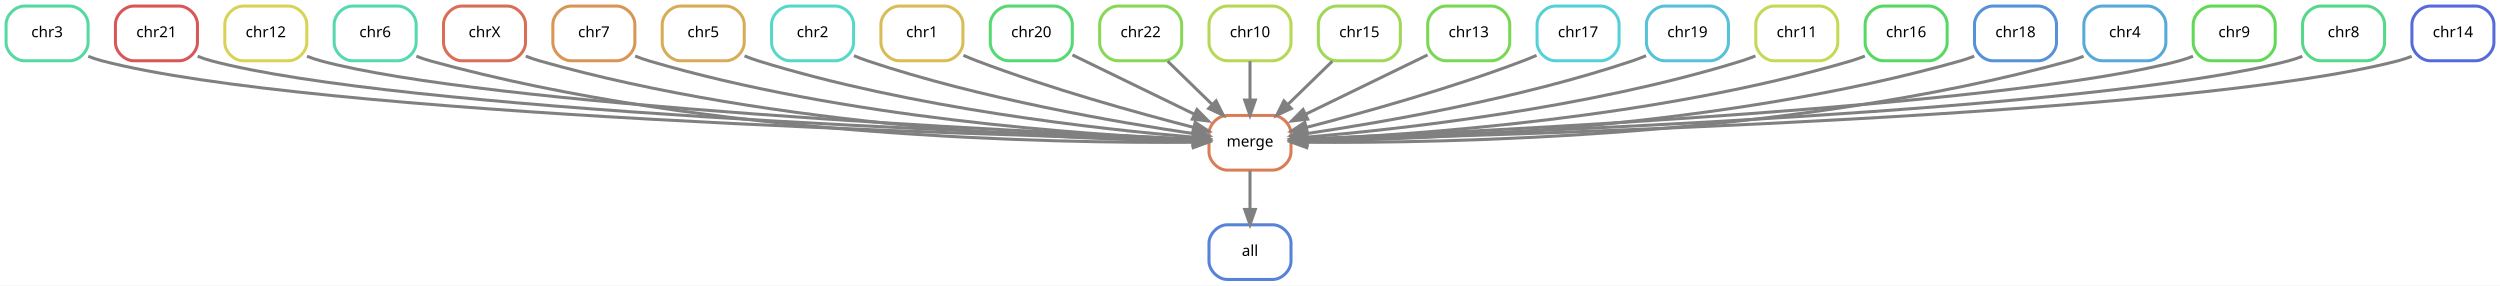
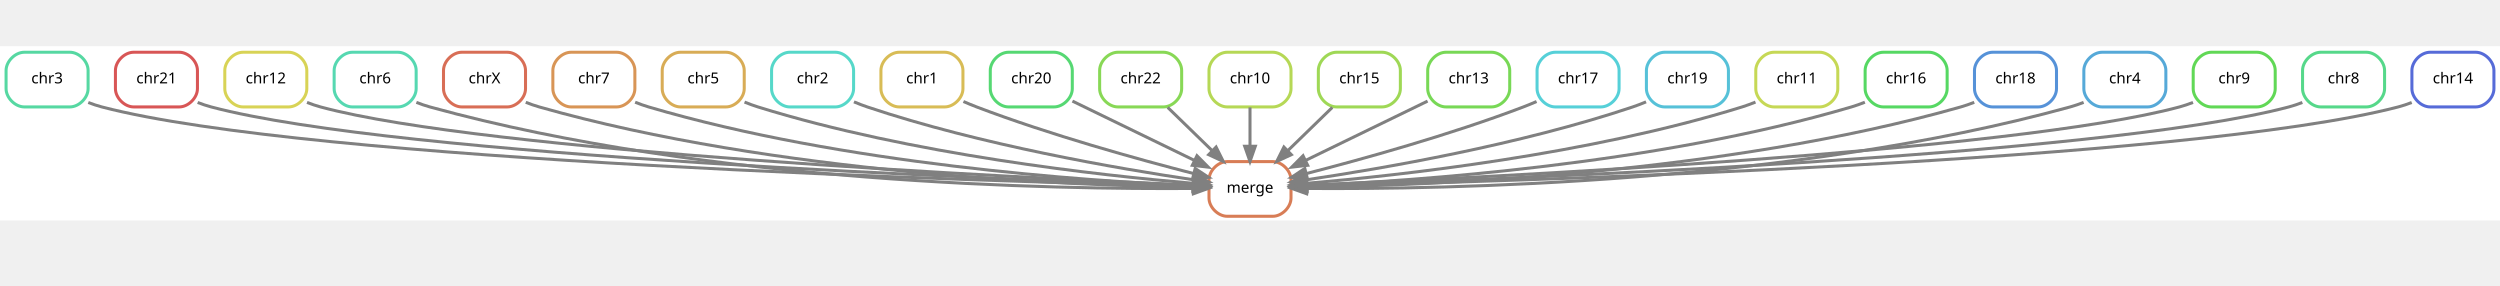
- <svg xmlns="http://www.w3.org/2000/svg" width="1646pt" height="188pt" viewBox="0.00 0.00 1646.00 188.00">
+ <svg xmlns="http://www.w3.org/2000/svg" width="1646pt" height="188pt" viewBox="0.00 0.00 1646.00 188.00" id="svg2" version="1.1">
+   <defs id="defs354" />
  <g id="graph0" class="graph" transform="scale(1 1) rotate(0) translate(4 184)">
-     <polygon fill="white" stroke="none" points="-4,4 -4,-184 1642,-184 1642,4 -4,4" />
-     <g id="node1" class="node">
-       <path fill="none" stroke="#56d8a2" stroke-width="2" d="M42,-180C42,-180 12,-180 12,-180 6,-180 0,-174 0,-168 0,-168 0,-156 0,-156 0,-150 6,-144 12,-144 12,-144 42,-144 42,-144 48,-144 54,-150 54,-156 54,-156 54,-168 54,-168 54,-174 48,-180 42,-180" />
-       <text text-anchor="middle" x="27" y="-159.5" font-family="sans" font-size="10.00">chr3</text>
+     <polygon points="-4,4 -4,-184 1642,-184 1642,4 -4,4 " id="polygon7" transform="matrix(1,0,0,0.610469,0,-41.2737)" style="fill:#ffffff;stroke:none" />
+     <g id="node1" class="node" transform="translate(0,30.4)">
+       <path d="m 42,-180 c 0,0 -30,0 -30,0 -6,0 -12,6 -12,12 0,0 0,12 0,12 0,6 6,12 12,12 0,0 30,0 30,0 6,0 12,-6 12,-12 0,0 0,-12 0,-12 0,-6 -6,-12 -12,-12" id="path12" style="fill:none;stroke:#56d8a2;stroke-width:2" />
+       <text x="27" y="-159.5" font-size="10.00" id="text14" style="font-size:10px;font-family:sans;text-anchor:middle">chr3</text>
    </g>
-     <g id="node6" class="node">
-       <path fill="none" stroke="#d87d56" stroke-width="2" d="M834,-108C834,-108 804,-108 804,-108 798,-108 792,-102 792,-96 792,-96 792,-84 792,-84 792,-78 798,-72 804,-72 804,-72 834,-72 834,-72 840,-72 846,-78 846,-84 846,-84 846,-96 846,-96 846,-102 840,-108 834,-108" />
-       <text text-anchor="middle" x="819" y="-87.5" font-family="sans" font-size="10.00">merge</text>
+     <g id="node6" class="node" transform="translate(0,30.4)">
+       <path d="m 834,-108 c 0,0 -30,0 -30,0 -6,0 -12,6 -12,12 0,0 0,12 0,12 0,6 6,12 12,12 0,0 30,0 30,0 6,0 12,-6 12,-12 0,0 0,-12 0,-12 0,-6 -6,-12 -12,-12" id="path19" style="fill:none;stroke:#d87d56;stroke-width:2" />
+       <text x="819" y="-87.5" font-size="10.00" id="text21" style="font-size:10px;font-family:sans;text-anchor:middle">merge</text>
    </g>
-     <g id="edge1" class="edge">
-       <path fill="none" stroke="grey" stroke-width="2" d="M54.121,-146.916C57.063,-145.776 60.058,-144.769 63,-144 201.195,-107.89 648.78,-94.908 781.546,-91.797" />
-       <polygon fill="grey" stroke="grey" stroke-width="2" points="781.71,-95.295 791.627,-91.566 781.55,-88.296 781.71,-95.295" />
+     <g id="edge1" class="edge" transform="translate(0,30.4)">
+       <path d="m 54.121,-146.916 c 2.942,1.14 5.936,2.147 8.879,2.916 138.195,36.11 585.78,49.092 718.546,52.203" id="path26" style="fill:none;stroke:#808080;stroke-width:2" />
+       <polygon points="781.71,-95.295 781.71,-95.295 791.627,-91.566 781.55,-88.296 " id="polygon28" style="fill:#808080;stroke:#808080;stroke-width:2" />
    </g>
-     <g id="node2" class="node">
-       <path fill="none" stroke="#d85656" stroke-width="2" d="M114,-180C114,-180 84,-180 84,-180 78,-180 72,-174 72,-168 72,-168 72,-156 72,-156 72,-150 78,-144 84,-144 84,-144 114,-144 114,-144 120,-144 126,-150 126,-156 126,-156 126,-168 126,-168 126,-174 120,-180 114,-180" />
-       <text text-anchor="middle" x="99" y="-159.5" font-family="sans" font-size="10.00">chr21</text>
+     <g id="node2" class="node" transform="translate(0,30.4)">
+       <path d="m 114,-180 c 0,0 -30,0 -30,0 -6,0 -12,6 -12,12 0,0 0,12 0,12 0,6 6,12 12,12 0,0 30,0 30,0 6,0 12,-6 12,-12 0,0 0,-12 0,-12 0,-6 -6,-12 -12,-12" id="path33" style="fill:none;stroke:#d85656;stroke-width:2" />
+       <text x="99" y="-159.5" font-size="10.00" id="text35" style="font-size:10px;font-family:sans;text-anchor:middle">chr21</text>
    </g>
-     <g id="edge8" class="edge">
-       <path fill="none" stroke="grey" stroke-width="2" d="M126.127,-146.938C129.068,-145.793 132.06,-144.78 135,-144 258.751,-111.178 657.034,-96.105 781.482,-92.118" />
-       <polygon fill="grey" stroke="grey" stroke-width="2" points="781.767,-95.611 791.652,-91.797 781.546,-88.614 781.767,-95.611" />
+     <g id="edge8" class="edge" transform="translate(0,30.4)">
+       <path d="m 126.127,-146.938 c 2.941,1.145 5.933,2.158 8.873,2.938 123.751,32.822 522.034,47.895 646.482,51.882" id="path40" style="fill:none;stroke:#808080;stroke-width:2" />
+       <polygon points="781.767,-95.611 781.767,-95.611 791.652,-91.797 781.546,-88.614 " id="polygon42" style="fill:#808080;stroke:#808080;stroke-width:2" />
    </g>
-     <g id="node3" class="node">
-       <path fill="none" stroke="#d8d356" stroke-width="2" d="M186,-180C186,-180 156,-180 156,-180 150,-180 144,-174 144,-168 144,-168 144,-156 144,-156 144,-150 150,-144 156,-144 156,-144 186,-144 186,-144 192,-144 198,-150 198,-156 198,-156 198,-168 198,-168 198,-174 192,-180 186,-180" />
-       <text text-anchor="middle" x="171" y="-159.5" font-family="sans" font-size="10.00">chr12</text>
+     <g id="node3" class="node" transform="translate(0,30.4)">
+       <path d="m 186,-180 c 0,0 -30,0 -30,0 -6,0 -12,6 -12,12 0,0 0,12 0,12 0,6 6,12 12,12 0,0 30,0 30,0 6,0 12,-6 12,-12 0,0 0,-12 0,-12 0,-6 -6,-12 -12,-12" id="path47" style="fill:none;stroke:#d8d356;stroke-width:2" />
+       <text x="171" y="-159.5" font-size="10.00" id="text49" style="font-size:10px;font-family:sans;text-anchor:middle">chr12</text>
    </g>
-     <g id="edge3" class="edge">
-       <path fill="none" stroke="grey" stroke-width="2" d="M198.135,-146.965C201.074,-145.816 204.064,-144.793 207,-144 316.452,-114.44 666.233,-97.423 781.653,-92.504" />
-       <polygon fill="grey" stroke="grey" stroke-width="2" points="781.919,-95.996 791.763,-92.079 781.625,-89.002 781.919,-95.996" />
+     <g id="edge3" class="edge" transform="translate(0,30.4)">
+       <path d="m 198.135,-146.965 c 2.939,1.149 5.929,2.172 8.865,2.965 109.452,29.56 459.233,46.577 574.653,51.496" id="path54" style="fill:none;stroke:#808080;stroke-width:2" />
+       <polygon points="781.919,-95.996 781.919,-95.996 791.763,-92.079 781.625,-89.002 " id="polygon56" style="fill:#808080;stroke:#808080;stroke-width:2" />
    </g>
-     <g id="node4" class="node">
-       <path fill="none" stroke="#56d8b1" stroke-width="2" d="M258,-180C258,-180 228,-180 228,-180 222,-180 216,-174 216,-168 216,-168 216,-156 216,-156 216,-150 222,-144 228,-144 228,-144 258,-144 258,-144 264,-144 270,-150 270,-156 270,-156 270,-168 270,-168 270,-174 264,-180 258,-180" />
-       <text text-anchor="middle" x="243" y="-159.5" font-family="sans" font-size="10.00">chr6</text>
+     <g id="node4" class="node" transform="translate(0,30.4)">
+       <path d="m 258,-180 c 0,0 -30,0 -30,0 -6,0 -12,6 -12,12 0,0 0,12 0,12 0,6 6,12 12,12 0,0 30,0 30,0 6,0 12,-6 12,-12 0,0 0,-12 0,-12 0,-6 -6,-12 -12,-12" id="path61" style="fill:none;stroke:#56d8b1;stroke-width:2" />
+       <text x="243" y="-159.5" font-size="10.00" id="text63" style="font-size:10px;font-family:sans;text-anchor:middle">chr6</text>
    </g>
-     <g id="edge4" class="edge">
-       <path fill="none" stroke="grey" stroke-width="2" d="M270.144,-147C273.081,-145.843 276.069,-144.81 279,-144 462.45,-93.326 692.678,-89.626 781.587,-90.317" />
-       <polygon fill="grey" stroke="grey" stroke-width="2" points="781.681,-93.818 791.717,-90.421 781.753,-86.819 781.681,-93.818" />
+     <g id="edge4" class="edge" transform="translate(0,30.4)">
+       <path d="m 270.144,-147 c 2.937,1.157 5.925,2.19 8.856,3 183.45,50.674 413.678,54.374 502.587,53.683" id="path68" style="fill:none;stroke:#808080;stroke-width:2" />
+       <polygon points="781.681,-93.818 781.681,-93.818 791.717,-90.421 781.753,-86.819 " id="polygon70" style="fill:#808080;stroke:#808080;stroke-width:2" />
    </g>
-     <g id="node5" class="node">
-       <path fill="none" stroke="#d86e56" stroke-width="2" d="M330,-180C330,-180 300,-180 300,-180 294,-180 288,-174 288,-168 288,-168 288,-156 288,-156 288,-150 294,-144 300,-144 300,-144 330,-144 330,-144 336,-144 342,-150 342,-156 342,-156 342,-168 342,-168 342,-174 336,-180 330,-180" />
-       <text text-anchor="middle" x="315" y="-159.5" font-family="sans" font-size="10.00">chrX</text>
+     <g id="node5" class="node" transform="translate(0,30.4)">
+       <path d="m 330,-180 c 0,0 -30,0 -30,0 -6,0 -12,6 -12,12 0,0 0,12 0,12 0,6 6,12 12,12 0,0 30,0 30,0 6,0 12,-6 12,-12 0,0 0,-12 0,-12 0,-6 -6,-12 -12,-12" id="path75" style="fill:none;stroke:#d86e56;stroke-width:2" />
+       <text x="315" y="-159.5" font-size="10.00" id="text77" style="font-size:10px;font-family:sans;text-anchor:middle">chrX</text>
    </g>
-     <g id="edge5" class="edge">
-       <path fill="none" stroke="grey" stroke-width="2" d="M342.157,-147.045C345.092,-145.88 348.075,-144.832 351,-144 506.628,-99.758 701.263,-92.245 781.636,-91.114" />
-       <polygon fill="grey" stroke="grey" stroke-width="2" points="781.798,-94.612 791.757,-90.997 781.717,-87.613 781.798,-94.612" />
+     <g id="edge5" class="edge" transform="translate(0,30.4)">
+       <path d="m 342.157,-147.045 c 2.935,1.165 5.918,2.213 8.843,3.045 155.628,44.242 350.263,51.755 430.636,52.886" id="path82" style="fill:none;stroke:#808080;stroke-width:2" />
+       <polygon points="781.798,-94.612 781.798,-94.612 791.757,-90.997 781.717,-87.613 " id="polygon84" style="fill:#808080;stroke:#808080;stroke-width:2" />
    </g>
-     <g id="node24" class="node">
-       <path fill="none" stroke="#5682d8" stroke-width="2" d="M834,-36C834,-36 804,-36 804,-36 798,-36 792,-30 792,-24 792,-24 792,-12 792,-12 792,-6 798,-0 804,-0 804,-0 834,-0 834,-0 840,-0 846,-6 846,-12 846,-12 846,-24 846,-24 846,-30 840,-36 834,-36" />
-       <text text-anchor="middle" x="819" y="-15.5" font-family="sans" font-size="10.00">all</text>
+     <g id="node24" class="node" transform="translate(0,30.4)">
+       </g>
+     <g id="node7" class="node" transform="translate(0,30.4)">
+       <path d="m 402,-180 c 0,0 -30,0 -30,0 -6,0 -12,6 -12,12 0,0 0,12 0,12 0,6 6,12 12,12 0,0 30,0 30,0 6,0 12,-6 12,-12 0,0 0,-12 0,-12 0,-6 -6,-12 -12,-12" id="path103" style="fill:none;stroke:#d89556;stroke-width:2" />
+       <text x="387" y="-159.5" font-size="10.00" id="text105" style="font-size:10px;font-family:sans;text-anchor:middle">chr7</text>
    </g>
-     <g id="edge24" class="edge">
-       <path fill="none" stroke="grey" stroke-width="2" d="M819,-71.697C819,-63.983 819,-54.712 819,-46.112" />
-       <polygon fill="grey" stroke="grey" stroke-width="2" points="822.5,-46.104 819,-36.104 815.5,-46.104 822.5,-46.104" />
+     <g id="edge6" class="edge" transform="translate(0,30.4)">
+       <path d="m 414.174,-147.106 c 2.932,1.177 5.909,2.245 8.826,3.106 128.133,37.834 287.626,48.739 358.755,51.82" id="path110" style="fill:none;stroke:#808080;stroke-width:2" />
+       <polygon points="782.144,-95.668 782.144,-95.668 791.994,-91.765 781.86,-88.673 " id="polygon112" style="fill:#808080;stroke:#808080;stroke-width:2" />
    </g>
-     <g id="node7" class="node">
-       <path fill="none" stroke="#d89556" stroke-width="2" d="M402,-180C402,-180 372,-180 372,-180 366,-180 360,-174 360,-168 360,-168 360,-156 360,-156 360,-150 366,-144 372,-144 372,-144 402,-144 402,-144 408,-144 414,-150 414,-156 414,-156 414,-168 414,-168 414,-174 408,-180 402,-180" />
-       <text text-anchor="middle" x="387" y="-159.5" font-family="sans" font-size="10.00">chr7</text>
+     <g id="node8" class="node" transform="translate(0,30.4)">
+       <path d="m 474,-180 c 0,0 -30,0 -30,0 -6,0 -12,6 -12,12 0,0 0,12 0,12 0,6 6,12 12,12 0,0 30,0 30,0 6,0 12,-6 12,-12 0,0 0,-12 0,-12 0,-6 -6,-12 -12,-12" id="path117" style="fill:none;stroke:#d8ac56;stroke-width:2" />
+       <text x="459" y="-159.5" font-size="10.00" id="text119" style="font-size:10px;font-family:sans;text-anchor:middle">chr5</text>
    </g>
-     <g id="edge6" class="edge">
-       <path fill="none" stroke="grey" stroke-width="2" d="M414.174,-147.106C417.106,-145.929 420.083,-144.861 423,-144 551.133,-106.166 710.626,-95.261 781.755,-92.18" />
-       <polygon fill="grey" stroke="grey" stroke-width="2" points="782.144,-95.668 791.994,-91.765 781.86,-88.673 782.144,-95.668" />
+     <g id="edge7" class="edge" transform="translate(0,30.4)">
+       <path d="m 486.201,-147.193 c 2.926,1.194 5.895,2.289 8.799,3.193 100.886,31.391 225.549,45.111 286.659,50.292" id="path124" style="fill:none;stroke:#808080;stroke-width:2" />
+       <polygon points="782.278,-97.169 782.278,-97.169 791.96,-92.866 781.708,-90.193 " id="polygon126" style="fill:#808080;stroke:#808080;stroke-width:2" />
    </g>
-     <g id="node8" class="node">
-       <path fill="none" stroke="#d8ac56" stroke-width="2" d="M474,-180C474,-180 444,-180 444,-180 438,-180 432,-174 432,-168 432,-168 432,-156 432,-156 432,-150 438,-144 444,-144 444,-144 474,-144 474,-144 480,-144 486,-150 486,-156 486,-156 486,-168 486,-168 486,-174 480,-180 474,-180" />
-       <text text-anchor="middle" x="459" y="-159.5" font-family="sans" font-size="10.00">chr5</text>
+     <g id="node9" class="node" transform="translate(0,30.4)">
+       <path d="m 546,-180 c 0,0 -30,0 -30,0 -6,0 -12,6 -12,12 0,0 0,12 0,12 0,6 6,12 12,12 0,0 30,0 30,0 6,0 12,-6 12,-12 0,0 0,-12 0,-12 0,-6 -6,-12 -12,-12" id="path131" style="fill:none;stroke:#56d8c9;stroke-width:2" />
+       <text x="531" y="-159.5" font-size="10.00" id="text133" style="font-size:10px;font-family:sans;text-anchor:middle">chr2</text>
    </g>
-     <g id="edge7" class="edge">
-       <path fill="none" stroke="grey" stroke-width="2" d="M486.201,-147.193C489.127,-145.999 492.096,-144.904 495,-144 595.886,-112.609 720.549,-98.889 781.659,-93.708" />
-       <polygon fill="grey" stroke="grey" stroke-width="2" points="782.278,-97.169 791.96,-92.866 781.708,-90.193 782.278,-97.169" />
+     <g id="edge9" class="edge" transform="translate(0,30.4)">
+       <path d="m 558.244,-147.327 c 2.918,1.22 5.873,2.358 8.756,3.327 74.379,24.999 165.223,40.632 214.993,47.991" id="path138" style="fill:none;stroke:#808080;stroke-width:2" />
+       <polygon points="782.574,-99.462 782.574,-99.462 791.969,-94.564 781.57,-92.534 " id="polygon140" style="fill:#808080;stroke:#808080;stroke-width:2" />
    </g>
-     <g id="node9" class="node">
-       <path fill="none" stroke="#56d8c9" stroke-width="2" d="M546,-180C546,-180 516,-180 516,-180 510,-180 504,-174 504,-168 504,-168 504,-156 504,-156 504,-150 510,-144 516,-144 516,-144 546,-144 546,-144 552,-144 558,-150 558,-156 558,-156 558,-168 558,-168 558,-174 552,-180 546,-180" />
-       <text text-anchor="middle" x="531" y="-159.5" font-family="sans" font-size="10.00">chr2</text>
+     <g id="node10" class="node" transform="translate(0,30.4)">
+       <path d="m 618,-180 c 0,0 -30,0 -30,0 -6,0 -12,6 -12,12 0,0 0,12 0,12 0,6 6,12 12,12 0,0 30,0 30,0 6,0 12,-6 12,-12 0,0 0,-12 0,-12 0,-6 -6,-12 -12,-12" id="path145" style="fill:none;stroke:#d8bc56;stroke-width:2" />
+       <text x="603" y="-159.5" font-size="10.00" id="text147" style="font-size:10px;font-family:sans;text-anchor:middle">chr1</text>
    </g>
-     <g id="edge9" class="edge">
-       <path fill="none" stroke="grey" stroke-width="2" d="M558.244,-147.327C561.162,-146.107 564.117,-144.969 567,-144 641.379,-119.001 732.223,-103.368 781.993,-96.009" />
-       <polygon fill="grey" stroke="grey" stroke-width="2" points="782.574,-99.462 791.969,-94.564 781.57,-92.534 782.574,-99.462" />
+     <g id="edge10" class="edge" transform="translate(0,30.4)">
+       <path d="m 630.328,-147.56 c 2.901,1.266 5.83,2.478 8.672,3.56 48.422,18.434 106.154,34.42 142.938,43.885" id="path152" style="fill:none;stroke:#808080;stroke-width:2" />
+       <polygon points="782.905,-103.481 782.905,-103.481 791.732,-97.622 781.178,-96.697 " id="polygon154" style="fill:#808080;stroke:#808080;stroke-width:2" />
    </g>
-     <g id="node10" class="node">
-       <path fill="none" stroke="#d8bc56" stroke-width="2" d="M618,-180C618,-180 588,-180 588,-180 582,-180 576,-174 576,-168 576,-168 576,-156 576,-156 576,-150 582,-144 588,-144 588,-144 618,-144 618,-144 624,-144 630,-150 630,-156 630,-156 630,-168 630,-168 630,-174 624,-180 618,-180" />
-       <text text-anchor="middle" x="603" y="-159.5" font-family="sans" font-size="10.00">chr1</text>
+     <g id="node11" class="node" transform="translate(0,30.4)">
+       <path d="m 690,-180 c 0,0 -30,0 -30,0 -6,0 -12,6 -12,12 0,0 0,12 0,12 0,6 6,12 12,12 0,0 30,0 30,0 6,0 12,-6 12,-12 0,0 0,-12 0,-12 0,-6 -6,-12 -12,-12" id="path159" style="fill:none;stroke:#56d873;stroke-width:2" />
+       <text x="675" y="-159.5" font-size="10.00" id="text161" style="font-size:10px;font-family:sans;text-anchor:middle">chr20</text>
    </g>
-     <g id="edge10" class="edge">
-       <path fill="none" stroke="grey" stroke-width="2" d="M630.328,-147.56C633.229,-146.294 636.158,-145.082 639,-144 687.422,-125.566 745.154,-109.58 781.938,-100.115" />
-       <polygon fill="grey" stroke="grey" stroke-width="2" points="782.905,-103.481 791.732,-97.622 781.178,-96.697 782.905,-103.481" />
+     <g id="edge20" class="edge" transform="translate(0,30.4)">
+       <path d="m 702.085,-147.834 c 22.684,11.027 55.272,26.868 80.283,39.027" id="path166" style="fill:none;stroke:#808080;stroke-width:2" />
+       <polygon points="784.083,-111.865 784.083,-111.865 791.547,-104.345 781.023,-105.57 " id="polygon168" style="fill:#808080;stroke:#808080;stroke-width:2" />
    </g>
-     <g id="node11" class="node">
-       <path fill="none" stroke="#56d873" stroke-width="2" d="M690,-180C690,-180 660,-180 660,-180 654,-180 648,-174 648,-168 648,-168 648,-156 648,-156 648,-150 654,-144 660,-144 660,-144 690,-144 690,-144 696,-144 702,-150 702,-156 702,-156 702,-168 702,-168 702,-174 696,-180 690,-180" />
-       <text text-anchor="middle" x="675" y="-159.5" font-family="sans" font-size="10.00">chr20</text>
+     <g id="node12" class="node" transform="translate(0,30.4)">
+       <path d="m 762,-180 c 0,0 -30,0 -30,0 -6,0 -12,6 -12,12 0,0 0,12 0,12 0,6 6,12 12,12 0,0 30,0 30,0 6,0 12,-6 12,-12 0,0 0,-12 0,-12 0,-6 -6,-12 -12,-12" id="path173" style="fill:none;stroke:#88d856;stroke-width:2" />
+       <text x="747" y="-159.5" font-size="10.00" id="text175" style="font-size:10px;font-family:sans;text-anchor:middle">chr22</text>
    </g>
-     <g id="edge20" class="edge">
-       <path fill="none" stroke="grey" stroke-width="2" d="M702.085,-147.834C724.769,-136.807 757.357,-120.966 782.368,-108.807" />
-       <polygon fill="grey" stroke="grey" stroke-width="2" points="784.083,-111.865 791.547,-104.345 781.023,-105.57 784.083,-111.865" />
+     <g id="edge11" class="edge" transform="translate(0,30.4)">
+       <path d="m 764.798,-143.697 c 8.806,8.562 19.584,19.041 29.203,28.393" id="path180" style="fill:none;stroke:#808080;stroke-width:2" />
+       <polygon points="796.677,-117.585 796.677,-117.585 801.407,-108.104 791.797,-112.566 " id="polygon182" style="fill:#808080;stroke:#808080;stroke-width:2" />
    </g>
-     <g id="node12" class="node">
-       <path fill="none" stroke="#88d856" stroke-width="2" d="M762,-180C762,-180 732,-180 732,-180 726,-180 720,-174 720,-168 720,-168 720,-156 720,-156 720,-150 726,-144 732,-144 732,-144 762,-144 762,-144 768,-144 774,-150 774,-156 774,-156 774,-168 774,-168 774,-174 768,-180 762,-180" />
-       <text text-anchor="middle" x="747" y="-159.5" font-family="sans" font-size="10.00">chr22</text>
+     <g id="node13" class="node" transform="translate(0,30.4)">
+       <path d="m 834,-180 c 0,0 -30,0 -30,0 -6,0 -12,6 -12,12 0,0 0,12 0,12 0,6 6,12 12,12 0,0 30,0 30,0 6,0 12,-6 12,-12 0,0 0,-12 0,-12 0,-6 -6,-12 -12,-12" id="path187" style="fill:none;stroke:#b6d856;stroke-width:2" />
+       <text x="819" y="-159.5" font-size="10.00" id="text189" style="font-size:10px;font-family:sans;text-anchor:middle">chr10</text>
    </g>
-     <g id="edge11" class="edge">
-       <path fill="none" stroke="grey" stroke-width="2" d="M764.798,-143.697C773.604,-135.135 784.382,-124.656 794.001,-115.304" />
-       <polygon fill="grey" stroke="grey" stroke-width="2" points="796.677,-117.585 801.407,-108.104 791.797,-112.566 796.677,-117.585" />
+     <g id="edge12" class="edge" transform="translate(0,30.4)">
+       <path d="m 819,-143.697 c 0,7.714 0,16.985 0,25.585" id="path194" style="fill:none;stroke:#808080;stroke-width:2" />
+       <polygon points="822.5,-118.104 822.5,-118.104 819,-108.104 815.5,-118.104 " id="polygon196" style="fill:#808080;stroke:#808080;stroke-width:2" />
    </g>
-     <g id="node13" class="node">
-       <path fill="none" stroke="#b6d856" stroke-width="2" d="M834,-180C834,-180 804,-180 804,-180 798,-180 792,-174 792,-168 792,-168 792,-156 792,-156 792,-150 798,-144 804,-144 804,-144 834,-144 834,-144 840,-144 846,-150 846,-156 846,-156 846,-168 846,-168 846,-174 840,-180 834,-180" />
-       <text text-anchor="middle" x="819" y="-159.5" font-family="sans" font-size="10.00">chr10</text>
+     <g id="node14" class="node" transform="translate(0,30.4)">
+       <path d="m 906,-180 c 0,0 -30,0 -30,0 -6,0 -12,6 -12,12 0,0 0,12 0,12 0,6 6,12 12,12 0,0 30,0 30,0 6,0 12,-6 12,-12 0,0 0,-12 0,-12 0,-6 -6,-12 -12,-12" id="path201" style="fill:none;stroke:#9fd856;stroke-width:2" />
+       <text x="891" y="-159.5" font-size="10.00" id="text203" style="font-size:10px;font-family:sans;text-anchor:middle">chr15</text>
    </g>
-     <g id="edge12" class="edge">
-       <path fill="none" stroke="grey" stroke-width="2" d="M819,-143.697C819,-135.983 819,-126.712 819,-118.112" />
-       <polygon fill="grey" stroke="grey" stroke-width="2" points="822.5,-118.104 819,-108.104 815.5,-118.104 822.5,-118.104" />
+     <g id="edge13" class="edge" transform="translate(0,30.4)">
+       <path d="m 873.202,-143.697 c -8.806,8.562 -19.584,19.041 -29.203,28.393" id="path208" style="fill:none;stroke:#808080;stroke-width:2" />
+       <polygon points="846.203,-112.566 846.203,-112.566 836.593,-108.104 841.323,-117.585 " id="polygon210" style="fill:#808080;stroke:#808080;stroke-width:2" />
    </g>
-     <g id="node14" class="node">
-       <path fill="none" stroke="#9fd856" stroke-width="2" d="M906,-180C906,-180 876,-180 876,-180 870,-180 864,-174 864,-168 864,-168 864,-156 864,-156 864,-150 870,-144 876,-144 876,-144 906,-144 906,-144 912,-144 918,-150 918,-156 918,-156 918,-168 918,-168 918,-174 912,-180 906,-180" />
-       <text text-anchor="middle" x="891" y="-159.5" font-family="sans" font-size="10.00">chr15</text>
+     <g id="node15" class="node" transform="translate(0,30.4)">
+       <path d="m 978,-180 c 0,0 -30,0 -30,0 -6,0 -12,6 -12,12 0,0 0,12 0,12 0,6 6,12 12,12 0,0 30,0 30,0 6,0 12,-6 12,-12 0,0 0,-12 0,-12 0,-6 -6,-12 -12,-12" id="path215" style="fill:none;stroke:#78d856;stroke-width:2" />
+       <text x="963" y="-159.5" font-size="10.00" id="text217" style="font-size:10px;font-family:sans;text-anchor:middle">chr13</text>
    </g>
-     <g id="edge13" class="edge">
-       <path fill="none" stroke="grey" stroke-width="2" d="M873.202,-143.697C864.396,-135.135 853.618,-124.656 843.999,-115.304" />
-       <polygon fill="grey" stroke="grey" stroke-width="2" points="846.203,-112.566 836.593,-108.104 841.323,-117.585 846.203,-112.566" />
+     <g id="edge14" class="edge" transform="translate(0,30.4)">
+       <path d="m 935.915,-147.834 c -22.684,11.027 -55.272,26.868 -80.283,39.027" id="path222" style="fill:none;stroke:#808080;stroke-width:2" />
+       <polygon points="856.977,-105.57 856.977,-105.57 846.453,-104.345 853.917,-111.865 " id="polygon224" style="fill:#808080;stroke:#808080;stroke-width:2" />
    </g>
-     <g id="node15" class="node">
-       <path fill="none" stroke="#78d856" stroke-width="2" d="M978,-180C978,-180 948,-180 948,-180 942,-180 936,-174 936,-168 936,-168 936,-156 936,-156 936,-150 942,-144 948,-144 948,-144 978,-144 978,-144 984,-144 990,-150 990,-156 990,-156 990,-168 990,-168 990,-174 984,-180 978,-180" />
-       <text text-anchor="middle" x="963" y="-159.5" font-family="sans" font-size="10.00">chr13</text>
+     <g id="node16" class="node" transform="translate(0,30.4)">
+       <path d="m 1050,-180 c 0,0 -30,0 -30,0 -6,0 -12,6 -12,12 0,0 0,12 0,12 0,6 6,12 12,12 0,0 30,0 30,0 6,0 12,-6 12,-12 0,0 0,-12 0,-12 0,-6 -6,-12 -12,-12" id="path229" style="fill:none;stroke:#56d0d8;stroke-width:2" />
+       <text x="1035" y="-159.5" font-size="10.00" id="text231" style="font-size:10px;font-family:sans;text-anchor:middle">chr17</text>
    </g>
-     <g id="edge14" class="edge">
-       <path fill="none" stroke="grey" stroke-width="2" d="M935.915,-147.834C913.231,-136.807 880.643,-120.966 855.632,-108.807" />
-       <polygon fill="grey" stroke="grey" stroke-width="2" points="856.977,-105.57 846.453,-104.345 853.917,-111.865 856.977,-105.57" />
+     <g id="edge15" class="edge" transform="translate(0,30.4)">
+       <path d="m 1007.67,-147.56 c -2.9,1.266 -5.83,2.478 -8.67,3.56 -48.422,18.434 -106.154,34.42 -142.938,43.885" id="path236" style="fill:none;stroke:#808080;stroke-width:2" />
+       <polygon points="856.822,-96.697 856.822,-96.697 846.268,-97.622 855.095,-103.481 " id="polygon238" style="fill:#808080;stroke:#808080;stroke-width:2" />
    </g>
-     <g id="node16" class="node">
-       <path fill="none" stroke="#56d0d8" stroke-width="2" d="M1050,-180C1050,-180 1020,-180 1020,-180 1014,-180 1008,-174 1008,-168 1008,-168 1008,-156 1008,-156 1008,-150 1014,-144 1020,-144 1020,-144 1050,-144 1050,-144 1056,-144 1062,-150 1062,-156 1062,-156 1062,-168 1062,-168 1062,-174 1056,-180 1050,-180" />
-       <text text-anchor="middle" x="1035" y="-159.5" font-family="sans" font-size="10.00">chr17</text>
+     <g id="node17" class="node" transform="translate(0,30.4)">
+       <path d="m 1122,-180 c 0,0 -30,0 -30,0 -6,0 -12,6 -12,12 0,0 0,12 0,12 0,6 6,12 12,12 0,0 30,0 30,0 6,0 12,-6 12,-12 0,0 0,-12 0,-12 0,-6 -6,-12 -12,-12" id="path243" style="fill:none;stroke:#56c1d8;stroke-width:2" />
+       <text x="1107" y="-159.5" font-size="10.00" id="text245" style="font-size:10px;font-family:sans;text-anchor:middle">chr19</text>
    </g>
-     <g id="edge15" class="edge">
-       <path fill="none" stroke="grey" stroke-width="2" d="M1007.67,-147.56C1004.77,-146.294 1001.84,-145.082 999,-144 950.578,-125.566 892.846,-109.58 856.062,-100.115" />
-       <polygon fill="grey" stroke="grey" stroke-width="2" points="856.822,-96.697 846.268,-97.622 855.095,-103.481 856.822,-96.697" />
+     <g id="edge16" class="edge" transform="translate(0,30.4)">
+       <path d="m 1079.76,-147.327 c -2.92,1.22 -5.88,2.358 -8.76,3.327 -74.379,24.999 -165.223,40.632 -214.993,47.991" id="path250" style="fill:none;stroke:#808080;stroke-width:2" />
+       <polygon points="856.43,-92.534 856.43,-92.534 846.031,-94.564 855.426,-99.462 " id="polygon252" style="fill:#808080;stroke:#808080;stroke-width:2" />
    </g>
-     <g id="node17" class="node">
-       <path fill="none" stroke="#56c1d8" stroke-width="2" d="M1122,-180C1122,-180 1092,-180 1092,-180 1086,-180 1080,-174 1080,-168 1080,-168 1080,-156 1080,-156 1080,-150 1086,-144 1092,-144 1092,-144 1122,-144 1122,-144 1128,-144 1134,-150 1134,-156 1134,-156 1134,-168 1134,-168 1134,-174 1128,-180 1122,-180" />
-       <text text-anchor="middle" x="1107" y="-159.5" font-family="sans" font-size="10.00">chr19</text>
+     <g id="node18" class="node" transform="translate(0,30.4)">
+       <path d="m 1194,-180 c 0,0 -30,0 -30,0 -6,0 -12,6 -12,12 0,0 0,12 0,12 0,6 6,12 12,12 0,0 30,0 30,0 6,0 12,-6 12,-12 0,0 0,-12 0,-12 0,-6 -6,-12 -12,-12" id="path257" style="fill:none;stroke:#c6d856;stroke-width:2" />
+       <text x="1179" y="-159.5" font-size="10.00" id="text259" style="font-size:10px;font-family:sans;text-anchor:middle">chr11</text>
    </g>
-     <g id="edge16" class="edge">
-       <path fill="none" stroke="grey" stroke-width="2" d="M1079.76,-147.327C1076.84,-146.107 1073.88,-144.969 1071,-144 996.621,-119.001 905.777,-103.368 856.007,-96.009" />
-       <polygon fill="grey" stroke="grey" stroke-width="2" points="856.43,-92.534 846.031,-94.564 855.426,-99.462 856.43,-92.534" />
+     <g id="edge17" class="edge" transform="translate(0,30.4)">
+       <path d="m 1151.8,-147.193 c -2.93,1.194 -5.9,2.289 -8.8,3.193 -100.89,31.391 -225.549,45.111 -286.659,50.292" id="path264" style="fill:none;stroke:#808080;stroke-width:2" />
+       <polygon points="856.292,-90.193 856.292,-90.193 846.04,-92.866 855.722,-97.169 " id="polygon266" style="fill:#808080;stroke:#808080;stroke-width:2" />
    </g>
-     <g id="node18" class="node">
-       <path fill="none" stroke="#c6d856" stroke-width="2" d="M1194,-180C1194,-180 1164,-180 1164,-180 1158,-180 1152,-174 1152,-168 1152,-168 1152,-156 1152,-156 1152,-150 1158,-144 1164,-144 1164,-144 1194,-144 1194,-144 1200,-144 1206,-150 1206,-156 1206,-156 1206,-168 1206,-168 1206,-174 1200,-180 1194,-180" />
-       <text text-anchor="middle" x="1179" y="-159.5" font-family="sans" font-size="10.00">chr11</text>
+     <g id="node19" class="node" transform="translate(0,30.4)">
+       <path d="m 1266,-180 c 0,0 -30,0 -30,0 -6,0 -12,6 -12,12 0,0 0,12 0,12 0,6 6,12 12,12 0,0 30,0 30,0 6,0 12,-6 12,-12 0,0 0,-12 0,-12 0,-6 -6,-12 -12,-12" id="path271" style="fill:none;stroke:#56d863;stroke-width:2" />
+       <text x="1251" y="-159.5" font-size="10.00" id="text273" style="font-size:10px;font-family:sans;text-anchor:middle">chr16</text>
    </g>
-     <g id="edge17" class="edge">
-       <path fill="none" stroke="grey" stroke-width="2" d="M1151.8,-147.193C1148.87,-145.999 1145.9,-144.904 1143,-144 1042.11,-112.609 917.451,-98.889 856.341,-93.708" />
-       <polygon fill="grey" stroke="grey" stroke-width="2" points="856.292,-90.193 846.04,-92.866 855.722,-97.169 856.292,-90.193" />
+     <g id="edge2" class="edge" transform="translate(0,30.4)">
+       <path d="m 1223.83,-147.106 c -2.94,1.177 -5.91,2.245 -8.83,3.106 -128.13,37.834 -287.626,48.739 -358.755,51.82" id="path278" style="fill:none;stroke:#808080;stroke-width:2" />
+       <polygon points="856.14,-88.673 856.14,-88.673 846.006,-91.765 855.856,-95.668 " id="polygon280" style="fill:#808080;stroke:#808080;stroke-width:2" />
    </g>
-     <g id="node19" class="node">
-       <path fill="none" stroke="#56d863" stroke-width="2" d="M1266,-180C1266,-180 1236,-180 1236,-180 1230,-180 1224,-174 1224,-168 1224,-168 1224,-156 1224,-156 1224,-150 1230,-144 1236,-144 1236,-144 1266,-144 1266,-144 1272,-144 1278,-150 1278,-156 1278,-156 1278,-168 1278,-168 1278,-174 1272,-180 1266,-180" />
-       <text text-anchor="middle" x="1251" y="-159.5" font-family="sans" font-size="10.00">chr16</text>
+     <g id="node20" class="node" transform="translate(0,30.4)">
+       <path d="m 1338,-180 c 0,0 -30,0 -30,0 -6,0 -12,6 -12,12 0,0 0,12 0,12 0,6 6,12 12,12 0,0 30,0 30,0 6,0 12,-6 12,-12 0,0 0,-12 0,-12 0,-6 -6,-12 -12,-12" id="path285" style="fill:none;stroke:#5692d8;stroke-width:2" />
+       <text x="1323" y="-159.5" font-size="10.00" id="text287" style="font-size:10px;font-family:sans;text-anchor:middle">chr18</text>
    </g>
-     <g id="edge2" class="edge">
-       <path fill="none" stroke="grey" stroke-width="2" d="M1223.83,-147.106C1220.89,-145.929 1217.92,-144.861 1215,-144 1086.87,-106.166 927.374,-95.261 856.245,-92.18" />
-       <polygon fill="grey" stroke="grey" stroke-width="2" points="856.14,-88.673 846.006,-91.765 855.856,-95.668 856.14,-88.673" />
+     <g id="edge19" class="edge" transform="translate(0,30.4)">
+       <path d="m 1295.84,-147.045 c -2.93,1.165 -5.91,2.213 -8.84,3.045 -155.63,44.242 -350.263,51.755 -430.636,52.886" id="path292" style="fill:none;stroke:#808080;stroke-width:2" />
+       <polygon points="856.283,-87.613 856.283,-87.613 846.243,-90.997 856.202,-94.612 " id="polygon294" style="fill:#808080;stroke:#808080;stroke-width:2" />
    </g>
-     <g id="node20" class="node">
-       <path fill="none" stroke="#5692d8" stroke-width="2" d="M1338,-180C1338,-180 1308,-180 1308,-180 1302,-180 1296,-174 1296,-168 1296,-168 1296,-156 1296,-156 1296,-150 1302,-144 1308,-144 1308,-144 1338,-144 1338,-144 1344,-144 1350,-150 1350,-156 1350,-156 1350,-168 1350,-168 1350,-174 1344,-180 1338,-180" />
-       <text text-anchor="middle" x="1323" y="-159.5" font-family="sans" font-size="10.00">chr18</text>
+     <g id="node21" class="node" transform="translate(0,30.4)">
+       <path d="m 1410,-180 c 0,0 -30,0 -30,0 -6,0 -12,6 -12,12 0,0 0,12 0,12 0,6 6,12 12,12 0,0 30,0 30,0 6,0 12,-6 12,-12 0,0 0,-12 0,-12 0,-6 -6,-12 -12,-12" id="path299" style="fill:none;stroke:#56a9d8;stroke-width:2" />
+       <text x="1395" y="-159.5" font-size="10.00" id="text301" style="font-size:10px;font-family:sans;text-anchor:middle">chr4</text>
    </g>
-     <g id="edge19" class="edge">
-       <path fill="none" stroke="grey" stroke-width="2" d="M1295.84,-147.045C1292.91,-145.88 1289.93,-144.832 1287,-144 1131.37,-99.758 936.737,-92.245 856.364,-91.114" />
-       <polygon fill="grey" stroke="grey" stroke-width="2" points="856.283,-87.613 846.243,-90.997 856.202,-94.612 856.283,-87.613" />
+     <g id="edge18" class="edge" transform="translate(0,30.4)">
+       <path d="m 1367.86,-147 c -2.94,1.157 -5.93,2.19 -8.86,3 -183.45,50.674 -413.678,54.374 -502.587,53.683" id="path306" style="fill:none;stroke:#808080;stroke-width:2" />
+       <polygon points="856.247,-86.819 856.247,-86.819 846.283,-90.421 856.319,-93.818 " id="polygon308" style="fill:#808080;stroke:#808080;stroke-width:2" />
    </g>
-     <g id="node21" class="node">
-       <path fill="none" stroke="#56a9d8" stroke-width="2" d="M1410,-180C1410,-180 1380,-180 1380,-180 1374,-180 1368,-174 1368,-168 1368,-168 1368,-156 1368,-156 1368,-150 1374,-144 1380,-144 1380,-144 1410,-144 1410,-144 1416,-144 1422,-150 1422,-156 1422,-156 1422,-168 1422,-168 1422,-174 1416,-180 1410,-180" />
-       <text text-anchor="middle" x="1395" y="-159.5" font-family="sans" font-size="10.00">chr4</text>
+     <g id="node22" class="node" transform="translate(0,30.4)">
+       <path d="m 1482,-180 c 0,0 -30,0 -30,0 -6,0 -12,6 -12,12 0,0 0,12 0,12 0,6 6,12 12,12 0,0 30,0 30,0 6,0 12,-6 12,-12 0,0 0,-12 0,-12 0,-6 -6,-12 -12,-12" id="path313" style="fill:none;stroke:#61d856;stroke-width:2" />
+       <text x="1467" y="-159.5" font-size="10.00" id="text315" style="font-size:10px;font-family:sans;text-anchor:middle">chr9</text>
    </g>
-     <g id="edge18" class="edge">
-       <path fill="none" stroke="grey" stroke-width="2" d="M1367.86,-147C1364.92,-145.843 1361.93,-144.81 1359,-144 1175.55,-93.326 945.322,-89.626 856.413,-90.317" />
-       <polygon fill="grey" stroke="grey" stroke-width="2" points="856.247,-86.819 846.283,-90.421 856.319,-93.818 856.247,-86.819" />
+     <g id="edge21" class="edge" transform="translate(0,30.4)">
+       <path d="m 1439.87,-146.965 c -2.94,1.149 -5.93,2.172 -8.87,2.965 -109.45,29.56 -459.233,46.577 -574.653,51.496" id="path320" style="fill:none;stroke:#808080;stroke-width:2" />
+       <polygon points="856.375,-89.002 856.375,-89.002 846.237,-92.079 856.081,-95.996 " id="polygon322" style="fill:#808080;stroke:#808080;stroke-width:2" />
    </g>
-     <g id="node22" class="node">
-       <path fill="none" stroke="#61d856" stroke-width="2" d="M1482,-180C1482,-180 1452,-180 1452,-180 1446,-180 1440,-174 1440,-168 1440,-168 1440,-156 1440,-156 1440,-150 1446,-144 1452,-144 1452,-144 1482,-144 1482,-144 1488,-144 1494,-150 1494,-156 1494,-156 1494,-168 1494,-168 1494,-174 1488,-180 1482,-180" />
-       <text text-anchor="middle" x="1467" y="-159.5" font-family="sans" font-size="10.00">chr9</text>
+     <g id="node23" class="node" transform="translate(0,30.4)">
+       <path d="m 1554,-180 c 0,0 -30,0 -30,0 -6,0 -12,6 -12,12 0,0 0,12 0,12 0,6 6,12 12,12 0,0 30,0 30,0 6,0 12,-6 12,-12 0,0 0,-12 0,-12 0,-6 -6,-12 -12,-12" id="path327" style="fill:none;stroke:#56d88a;stroke-width:2" />
+       <text x="1539" y="-159.5" font-size="10.00" id="text329" style="font-size:10px;font-family:sans;text-anchor:middle">chr8</text>
    </g>
-     <g id="edge21" class="edge">
-       <path fill="none" stroke="grey" stroke-width="2" d="M1439.87,-146.965C1436.93,-145.816 1433.94,-144.793 1431,-144 1321.55,-114.44 971.767,-97.423 856.347,-92.504" />
-       <polygon fill="grey" stroke="grey" stroke-width="2" points="856.375,-89.002 846.237,-92.079 856.081,-95.996 856.375,-89.002" />
+     <g id="edge22" class="edge" transform="translate(0,30.4)">
+       <path d="m 1511.87,-146.938 c -2.94,1.145 -5.93,2.158 -8.87,2.938 -123.75,32.822 -522.034,47.895 -646.482,51.882" id="path334" style="fill:none;stroke:#808080;stroke-width:2" />
+       <polygon points="856.454,-88.614 856.454,-88.614 846.348,-91.797 856.233,-95.611 " id="polygon336" style="fill:#808080;stroke:#808080;stroke-width:2" />
    </g>
-     <g id="node23" class="node">
-       <path fill="none" stroke="#56d88a" stroke-width="2" d="M1554,-180C1554,-180 1524,-180 1524,-180 1518,-180 1512,-174 1512,-168 1512,-168 1512,-156 1512,-156 1512,-150 1518,-144 1524,-144 1524,-144 1554,-144 1554,-144 1560,-144 1566,-150 1566,-156 1566,-156 1566,-168 1566,-168 1566,-174 1560,-180 1554,-180" />
-       <text text-anchor="middle" x="1539" y="-159.5" font-family="sans" font-size="10.00">chr8</text>
+     <g id="node25" class="node" transform="translate(0,30.4)">
+       <path d="m 1626,-180 c 0,0 -30,0 -30,0 -6,0 -12,6 -12,12 0,0 0,12 0,12 0,6 6,12 12,12 0,0 30,0 30,0 6,0 12,-6 12,-12 0,0 0,-12 0,-12 0,-6 -6,-12 -12,-12" id="path341" style="fill:none;stroke:#566bd8;stroke-width:2" />
+       <text x="1611" y="-159.5" font-size="10.00" id="text343" style="font-size:10px;font-family:sans;text-anchor:middle">chr14</text>
    </g>
-     <g id="edge22" class="edge">
-       <path fill="none" stroke="grey" stroke-width="2" d="M1511.87,-146.938C1508.93,-145.793 1505.94,-144.78 1503,-144 1379.25,-111.178 980.966,-96.105 856.518,-92.118" />
-       <polygon fill="grey" stroke="grey" stroke-width="2" points="856.454,-88.614 846.348,-91.797 856.233,-95.611 856.454,-88.614" />
-     </g>
-     <g id="node25" class="node">
-       <path fill="none" stroke="#566bd8" stroke-width="2" d="M1626,-180C1626,-180 1596,-180 1596,-180 1590,-180 1584,-174 1584,-168 1584,-168 1584,-156 1584,-156 1584,-150 1590,-144 1596,-144 1596,-144 1626,-144 1626,-144 1632,-144 1638,-150 1638,-156 1638,-156 1638,-168 1638,-168 1638,-174 1632,-180 1626,-180" />
-       <text text-anchor="middle" x="1611" y="-159.5" font-family="sans" font-size="10.00">chr14</text>
-     </g>
-     <g id="edge23" class="edge">
-       <path fill="none" stroke="grey" stroke-width="2" d="M1583.88,-146.916C1580.94,-145.776 1577.94,-144.769 1575,-144 1436.81,-107.89 989.22,-94.908 856.454,-91.797" />
-       <polygon fill="grey" stroke="grey" stroke-width="2" points="856.45,-88.296 846.373,-91.566 856.29,-95.295 856.45,-88.296" />
+     <g id="edge23" class="edge" transform="translate(0,30.4)">
+       <path d="m 1583.88,-146.916 c -2.94,1.14 -5.94,2.147 -8.88,2.916 -138.19,36.11 -585.78,49.092 -718.546,52.203" id="path348" style="fill:none;stroke:#808080;stroke-width:2" />
+       <polygon points="856.45,-88.296 856.45,-88.296 846.373,-91.566 856.29,-95.295 " id="polygon350" style="fill:#808080;stroke:#808080;stroke-width:2" />
    </g>
  </g>
</svg>
